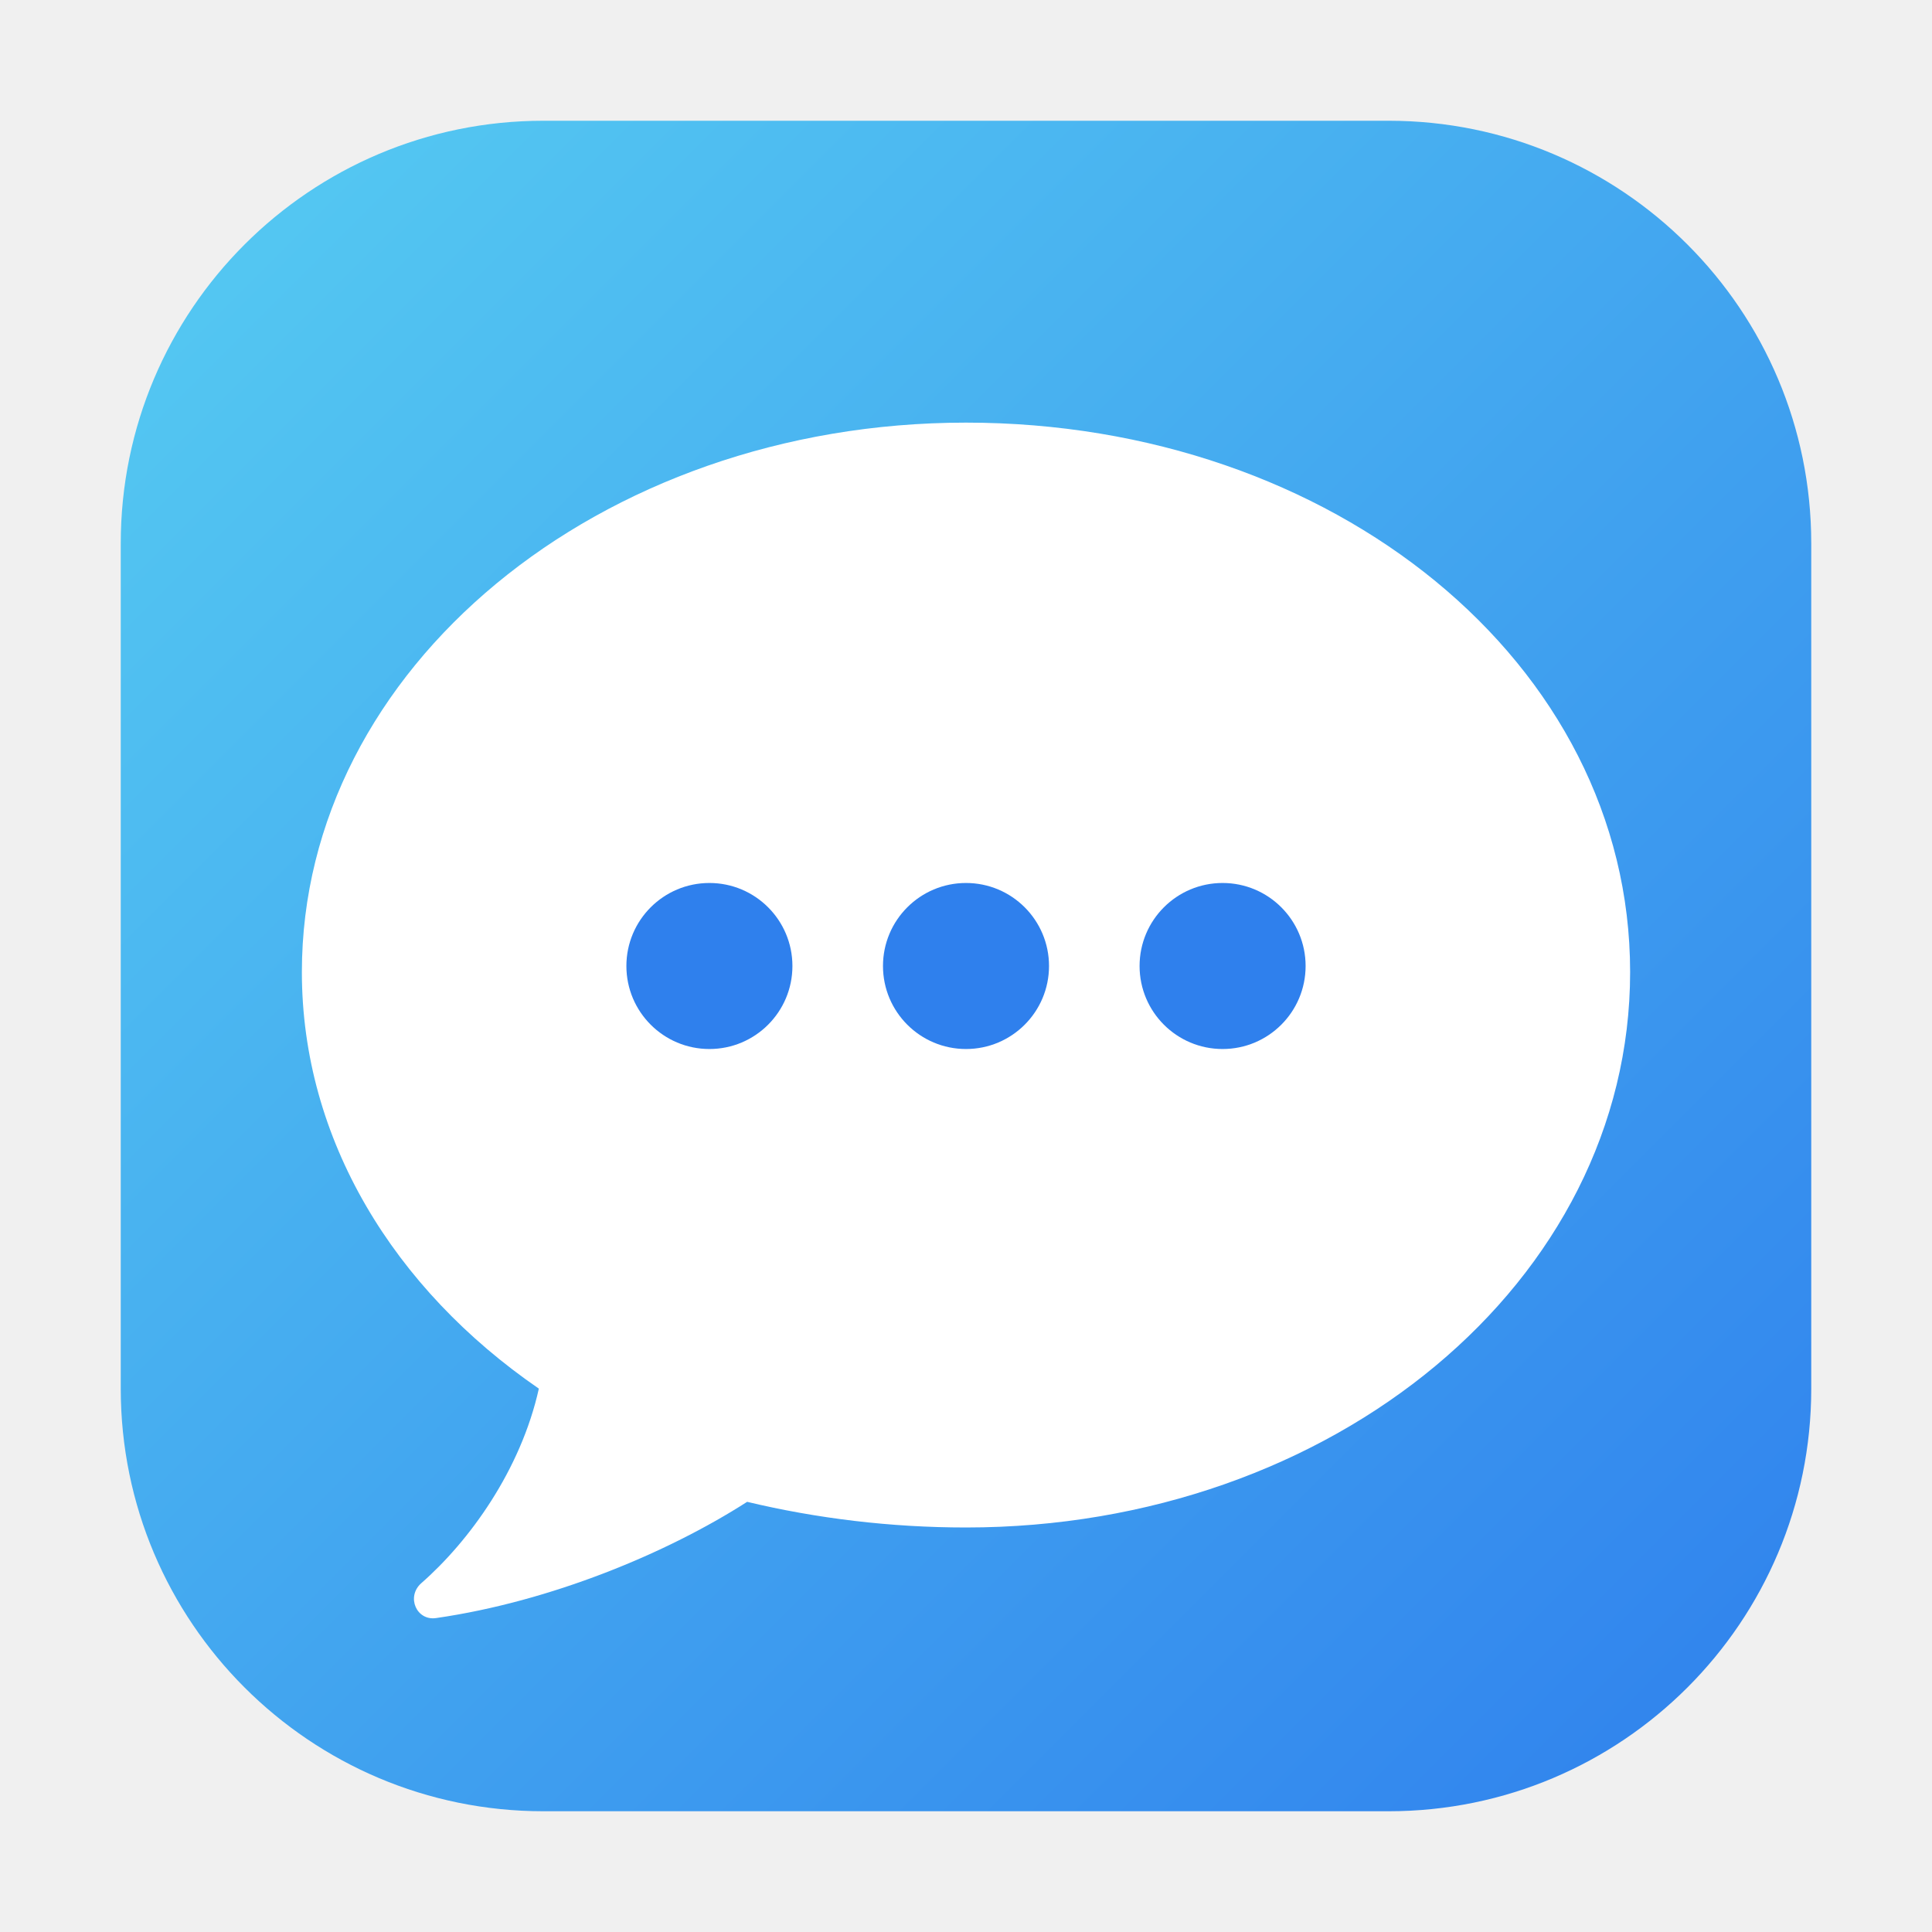
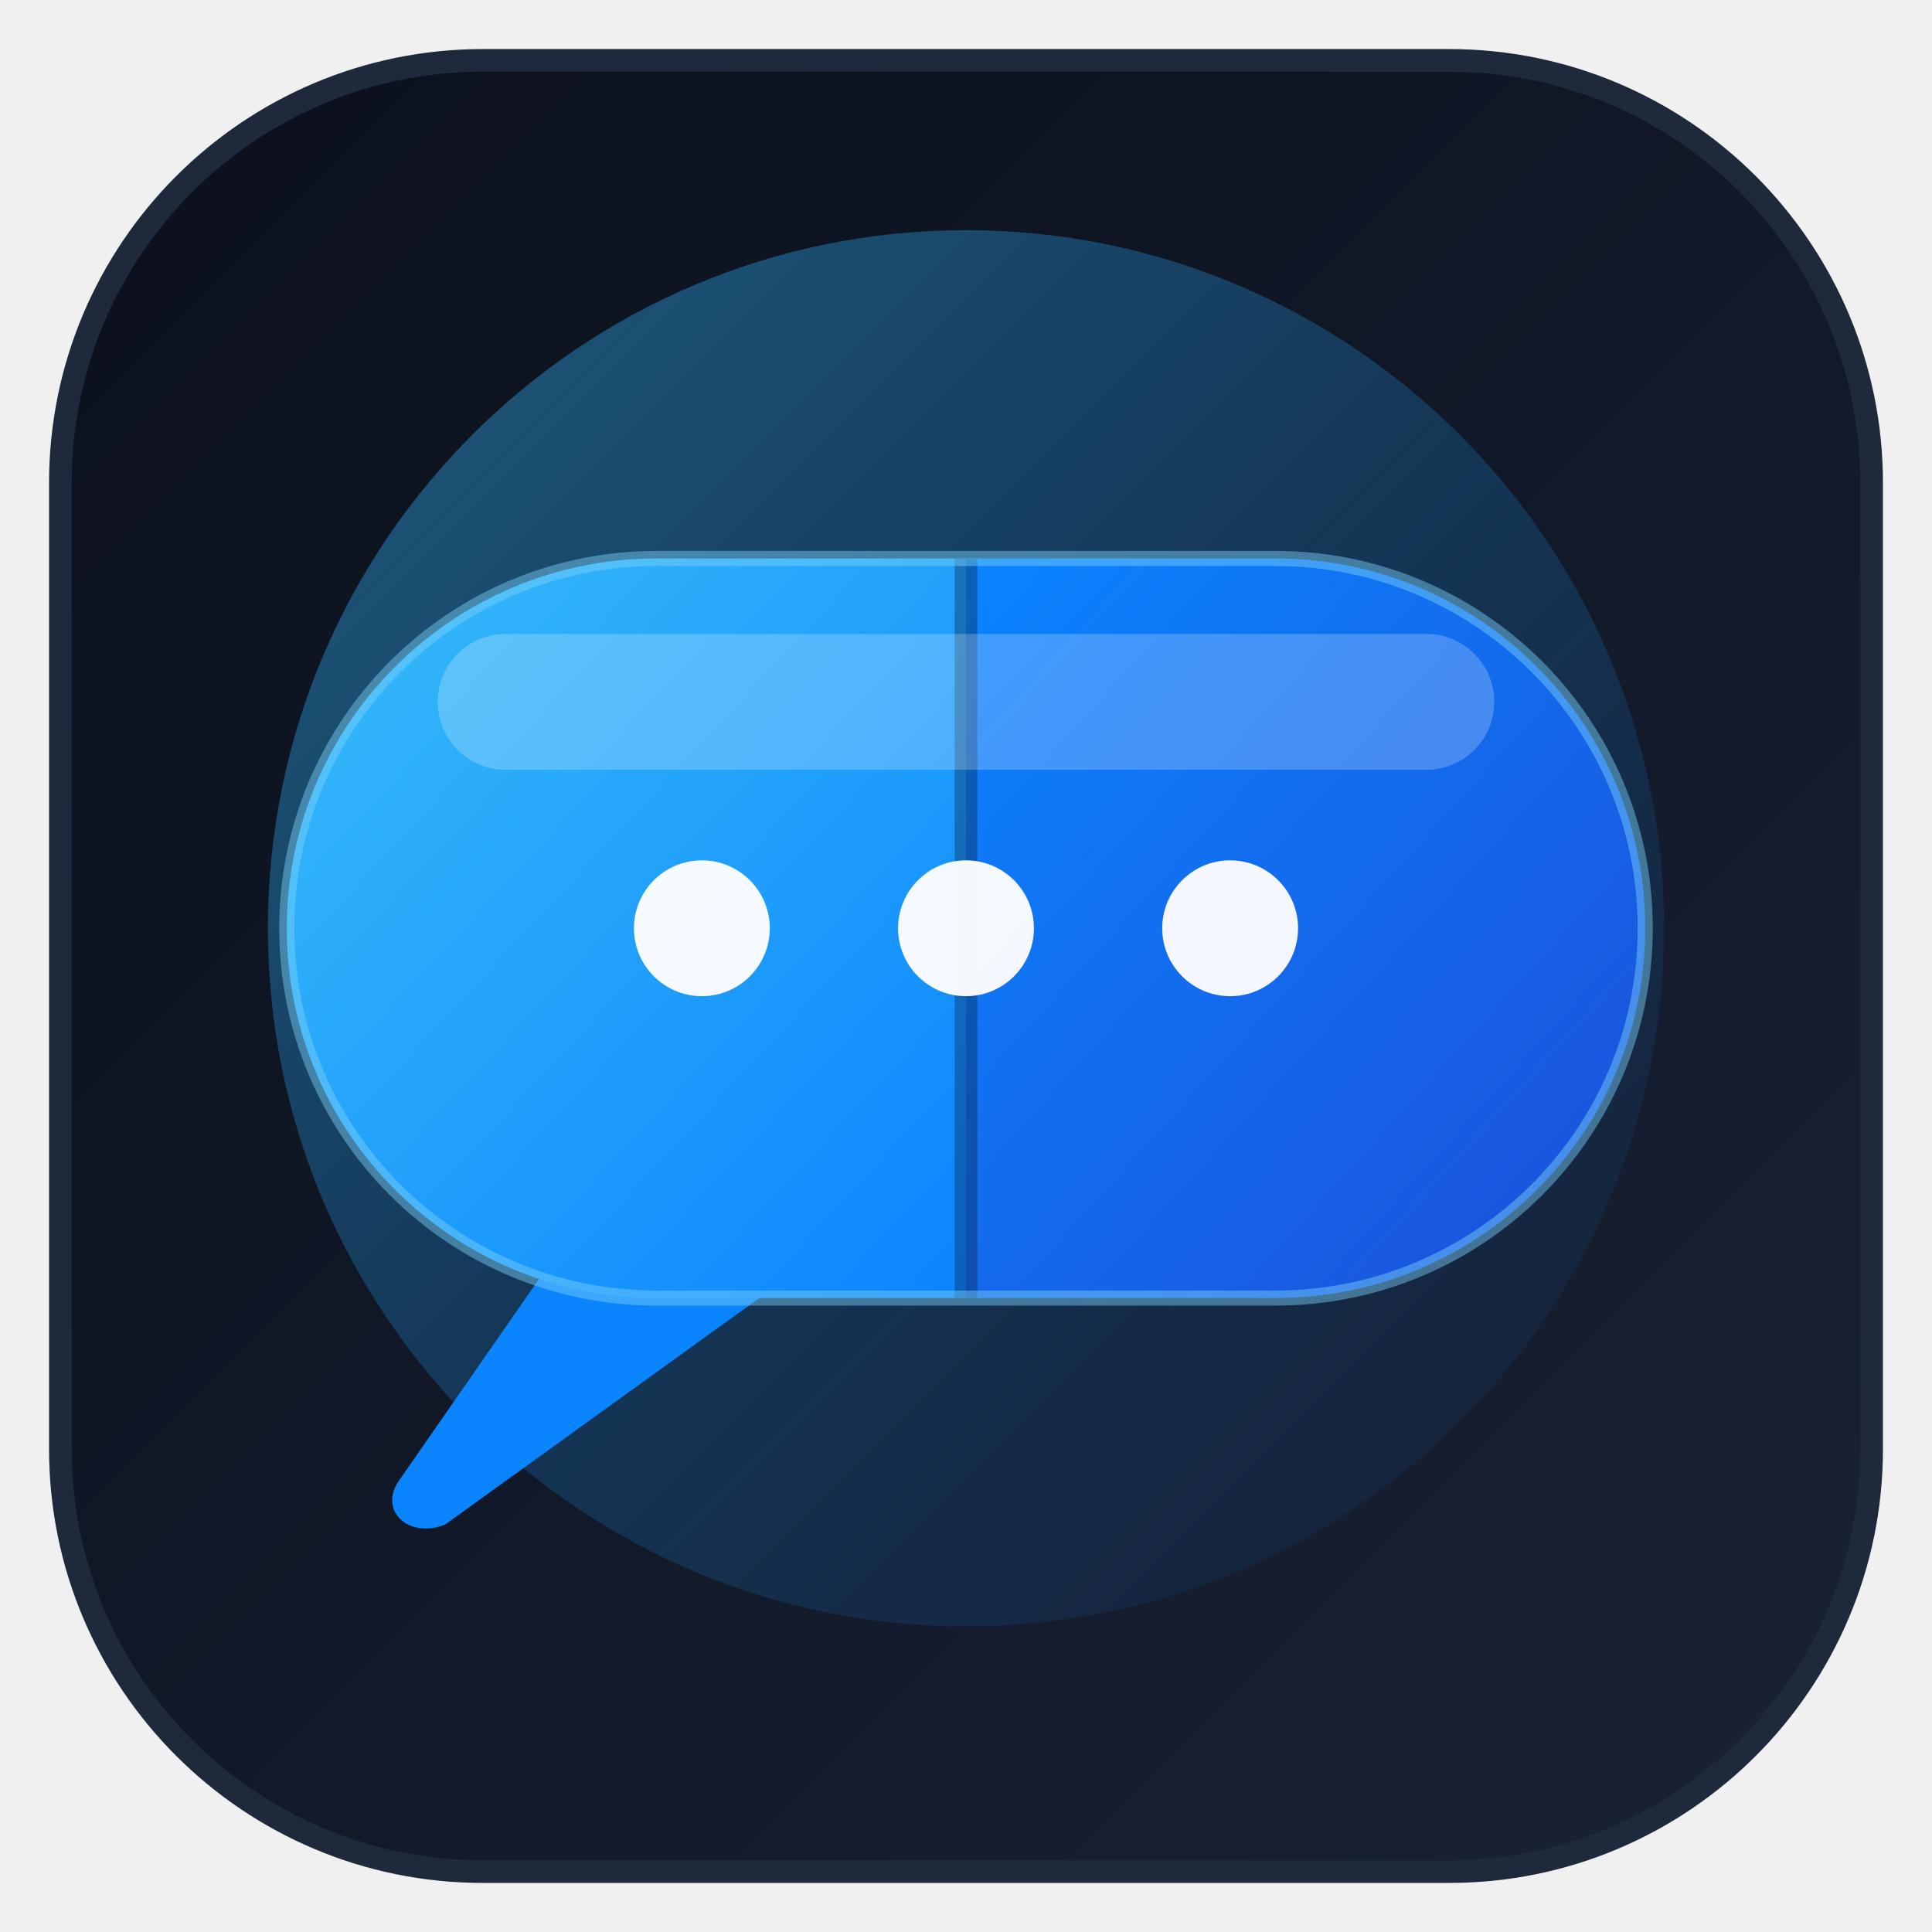
- <svg xmlns="http://www.w3.org/2000/svg" viewBox="0 0 128 128">
+ <svg xmlns="http://www.w3.org/2000/svg" viewBox="0 0 512 512" width="512" height="512">
  <defs>
-     <linearGradient id="bg" x1="0" y1="0" x2="0" y2="1">
-       <stop offset="0%" stop-color="#38ef7d" />
-       <stop offset="100%" stop-color="#11998e" />
+     <linearGradient id="bgGrad" x1="0%" y1="0%" x2="100%" y2="100%">
+       <stop offset="0%" stop-color="#0b101b" />
+       <stop offset="50%" stop-color="#111827" />
+       <stop offset="100%" stop-color="#1a2236" />
    </linearGradient>
-     <linearGradient id="imsg" x1="0" y1="0" x2="1" y2="1">
-       <stop offset="0%" stop-color="#56ccf2" />
-       <stop offset="100%" stop-color="#2f80ed" />
+     <linearGradient id="pillLeft" x1="0%" y1="0%" x2="100%" y2="100%">
+       <stop offset="0%" stop-color="#38bdf8" />
+       <stop offset="100%" stop-color="#0a84ff" />
    </linearGradient>
+     <linearGradient id="pillRight" x1="0%" y1="0%" x2="100%" y2="100%">
+       <stop offset="0%" stop-color="#0a84ff" />
+       <stop offset="100%" stop-color="#1d4ed8" />
+     </linearGradient>
+     <linearGradient id="glowGrad" x1="0%" y1="0%" x2="100%" y2="100%">
+       <stop offset="0%" stop-color="#38bdf8" stop-opacity="0.45" />
+       <stop offset="100%" stop-color="#0a84ff" stop-opacity="0.0" />
+     </linearGradient>
+     <clipPath id="capsuleClip">
+       <rect x="76" y="148" width="360" height="196" rx="98" ry="98" />
+     </clipPath>
  </defs>
-   <rect x="8" y="8" width="112" height="112" rx="28" fill="url(#imsg)" />
-   <path d="M64 28C39.7 28 20 44.3 20 64.4c0 11.1 6.1 21 15.7 27.6-1.2 5.4-4.6 10.1-7.8 12.9-1 .9-.3 2.5 1 2.3 7.6-1.1 15.3-4.3 20.6-7.7 4.6 1.1 9.5 1.7 14.5 1.7 24.3 0 44-16.3 44-36.8S88.3 28 64 28z" fill="#ffffff" />
-   <circle cx="47" cy="64" r="5.5" fill="#2f80ed" />
-   <circle cx="64" cy="64" r="5.5" fill="#2f80ed" />
-   <circle cx="81" cy="64" r="5.5" fill="#2f80ed" />
+   <rect x="16" y="16" width="480" height="480" rx="112" ry="112" fill="url(#bgGrad)" stroke="#1e293b" stroke-width="6" />
+   <circle cx="256" cy="246" r="185" fill="url(#glowGrad)" />
+   <path d="M 156 320 L 106 392 C 100 400 108 408 118 404 L 204 342 Z" fill="#0a84ff" />
+   <g clip-path="url(#capsuleClip)">
+     <rect x="76" y="148" width="184" height="196" fill="url(#pillLeft)" />
+     <rect x="256" y="148" width="180" height="196" fill="url(#pillRight)" />
+     <rect x="253" y="148" width="6" height="196" fill="#091326" fill-opacity="0.32" />
+   </g>
+   <rect x="76" y="148" width="360" height="196" rx="98" ry="98" fill="none" stroke="#7dd3fc" stroke-opacity="0.45" stroke-width="4" />
+   <rect x="116" y="168" width="280" height="36" rx="18" ry="18" fill="#ffffff" fill-opacity="0.22" />
+   <circle cx="186" cy="246" r="18" fill="#ffffff" fill-opacity="0.95" />
+   <circle cx="256" cy="246" r="18" fill="#ffffff" fill-opacity="0.95" />
+   <circle cx="326" cy="246" r="18" fill="#ffffff" fill-opacity="0.95" />
</svg>
